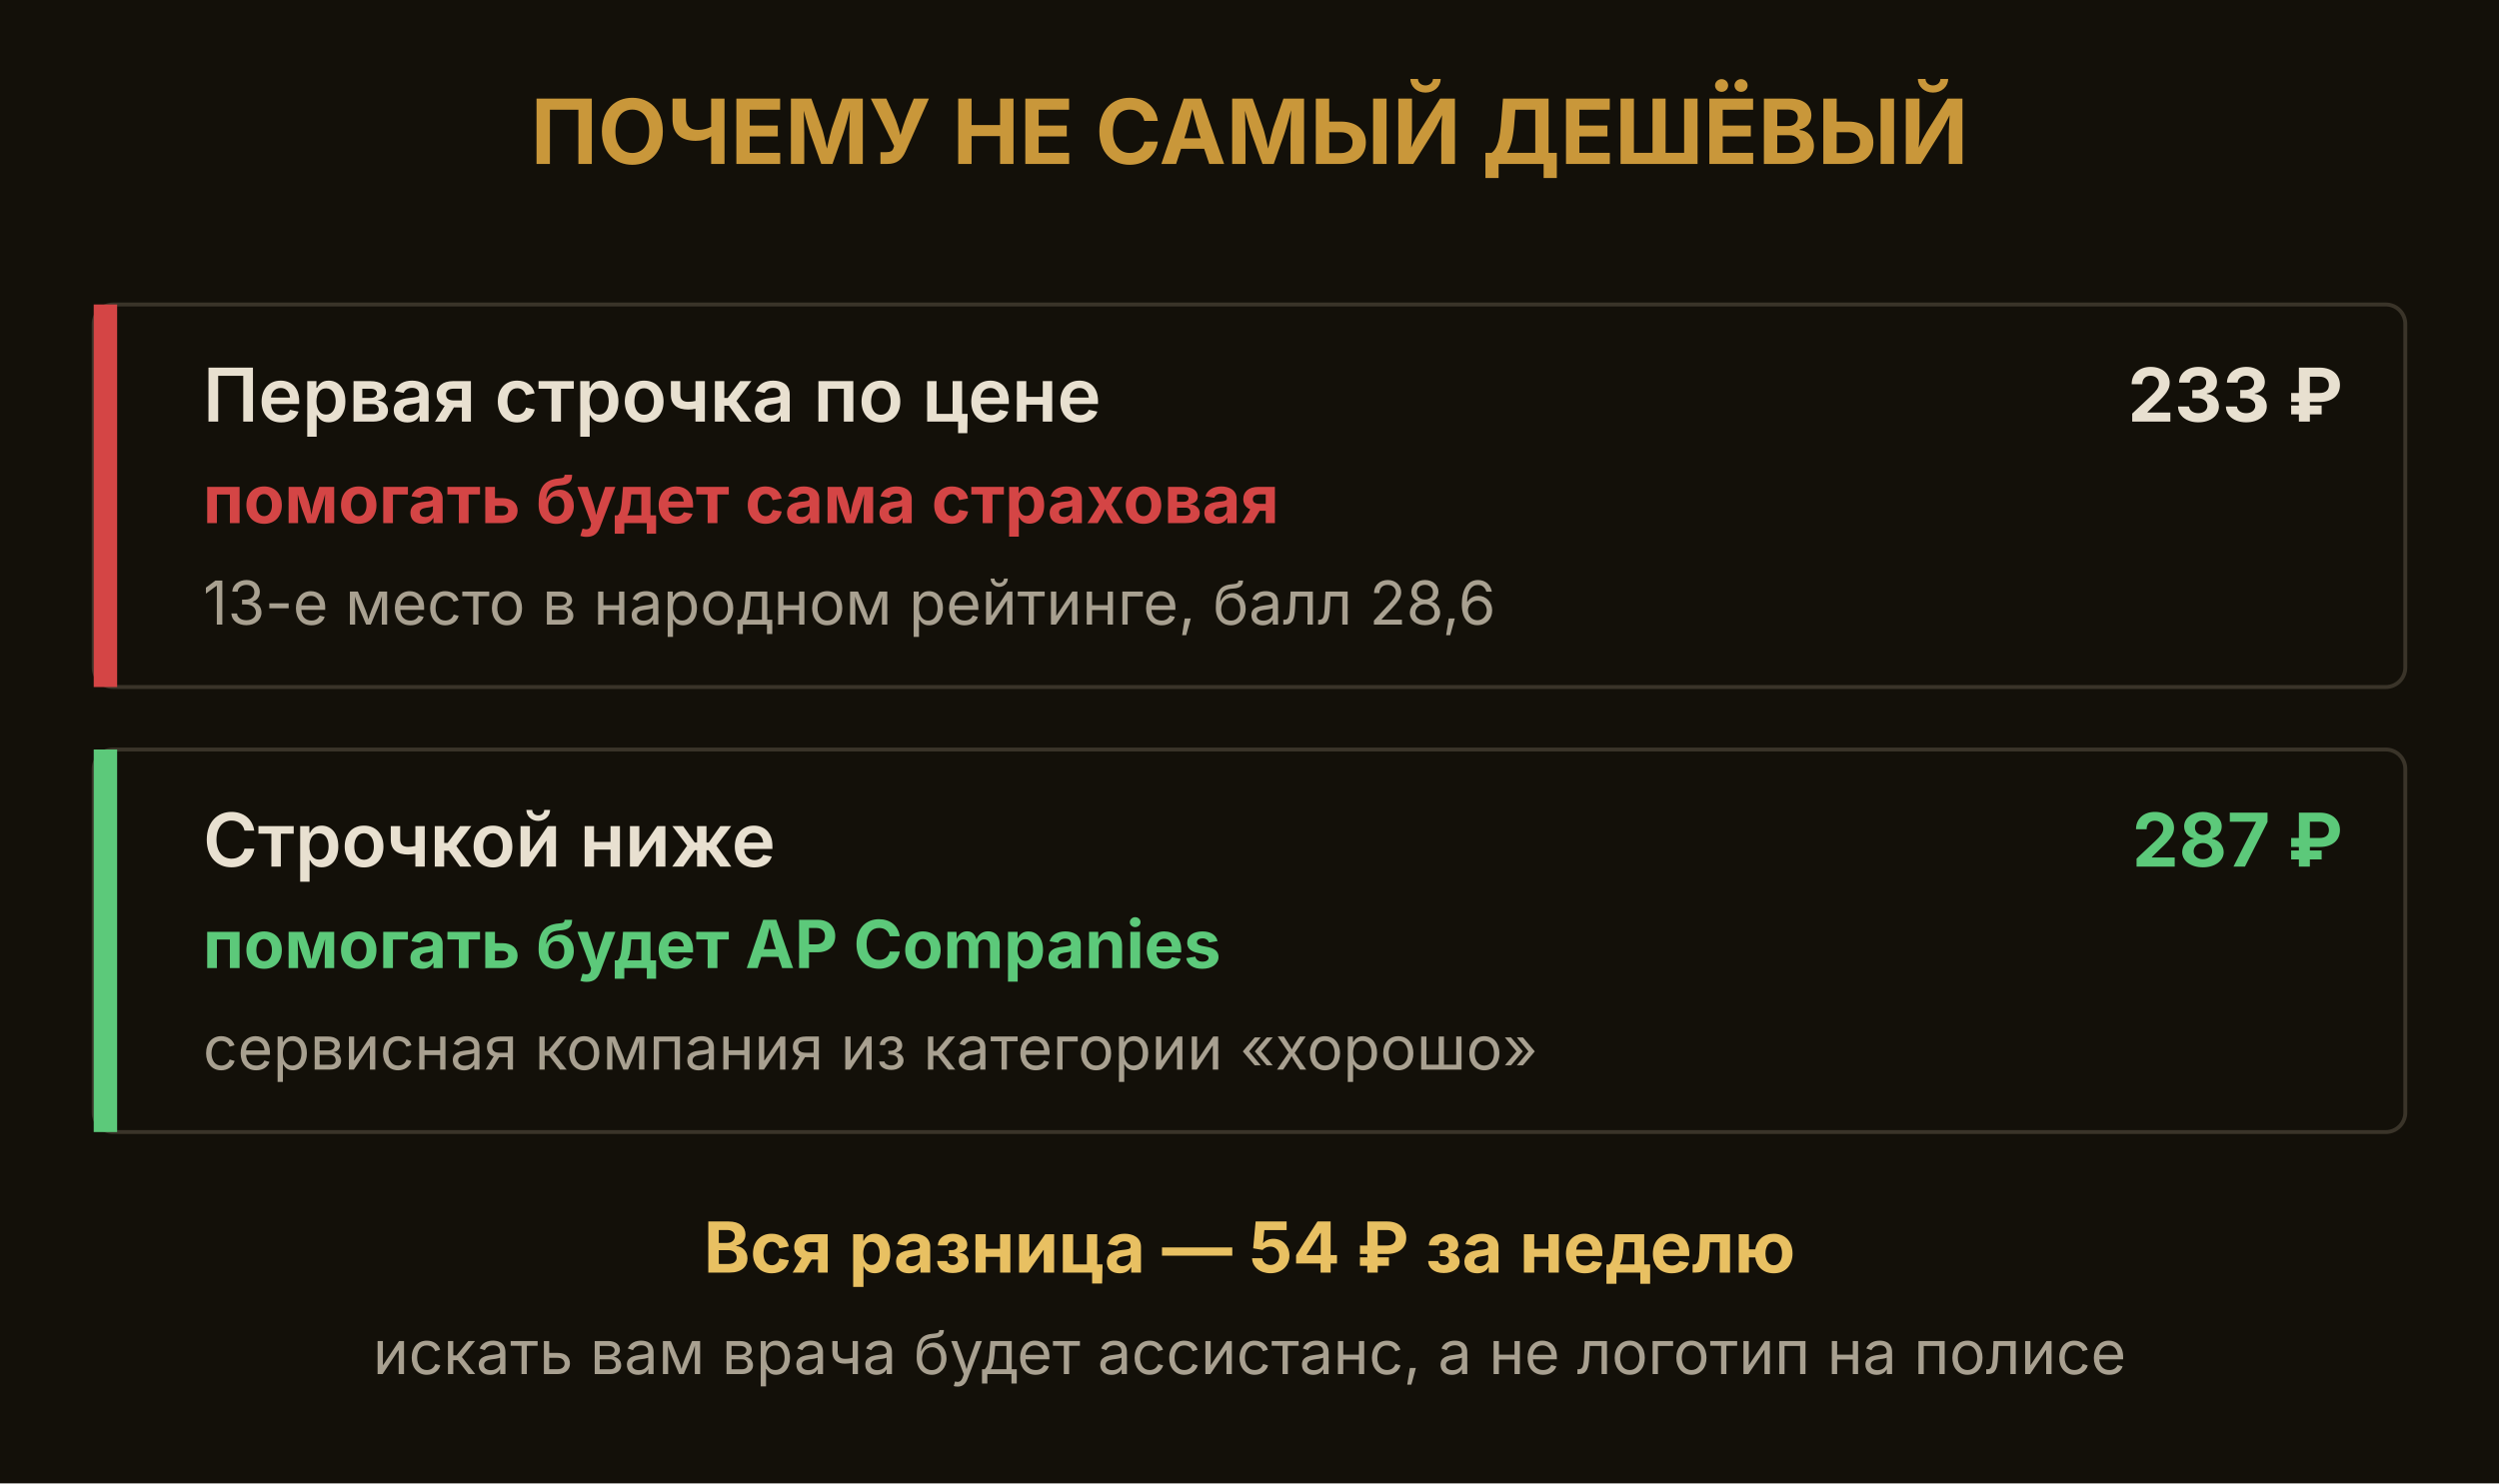
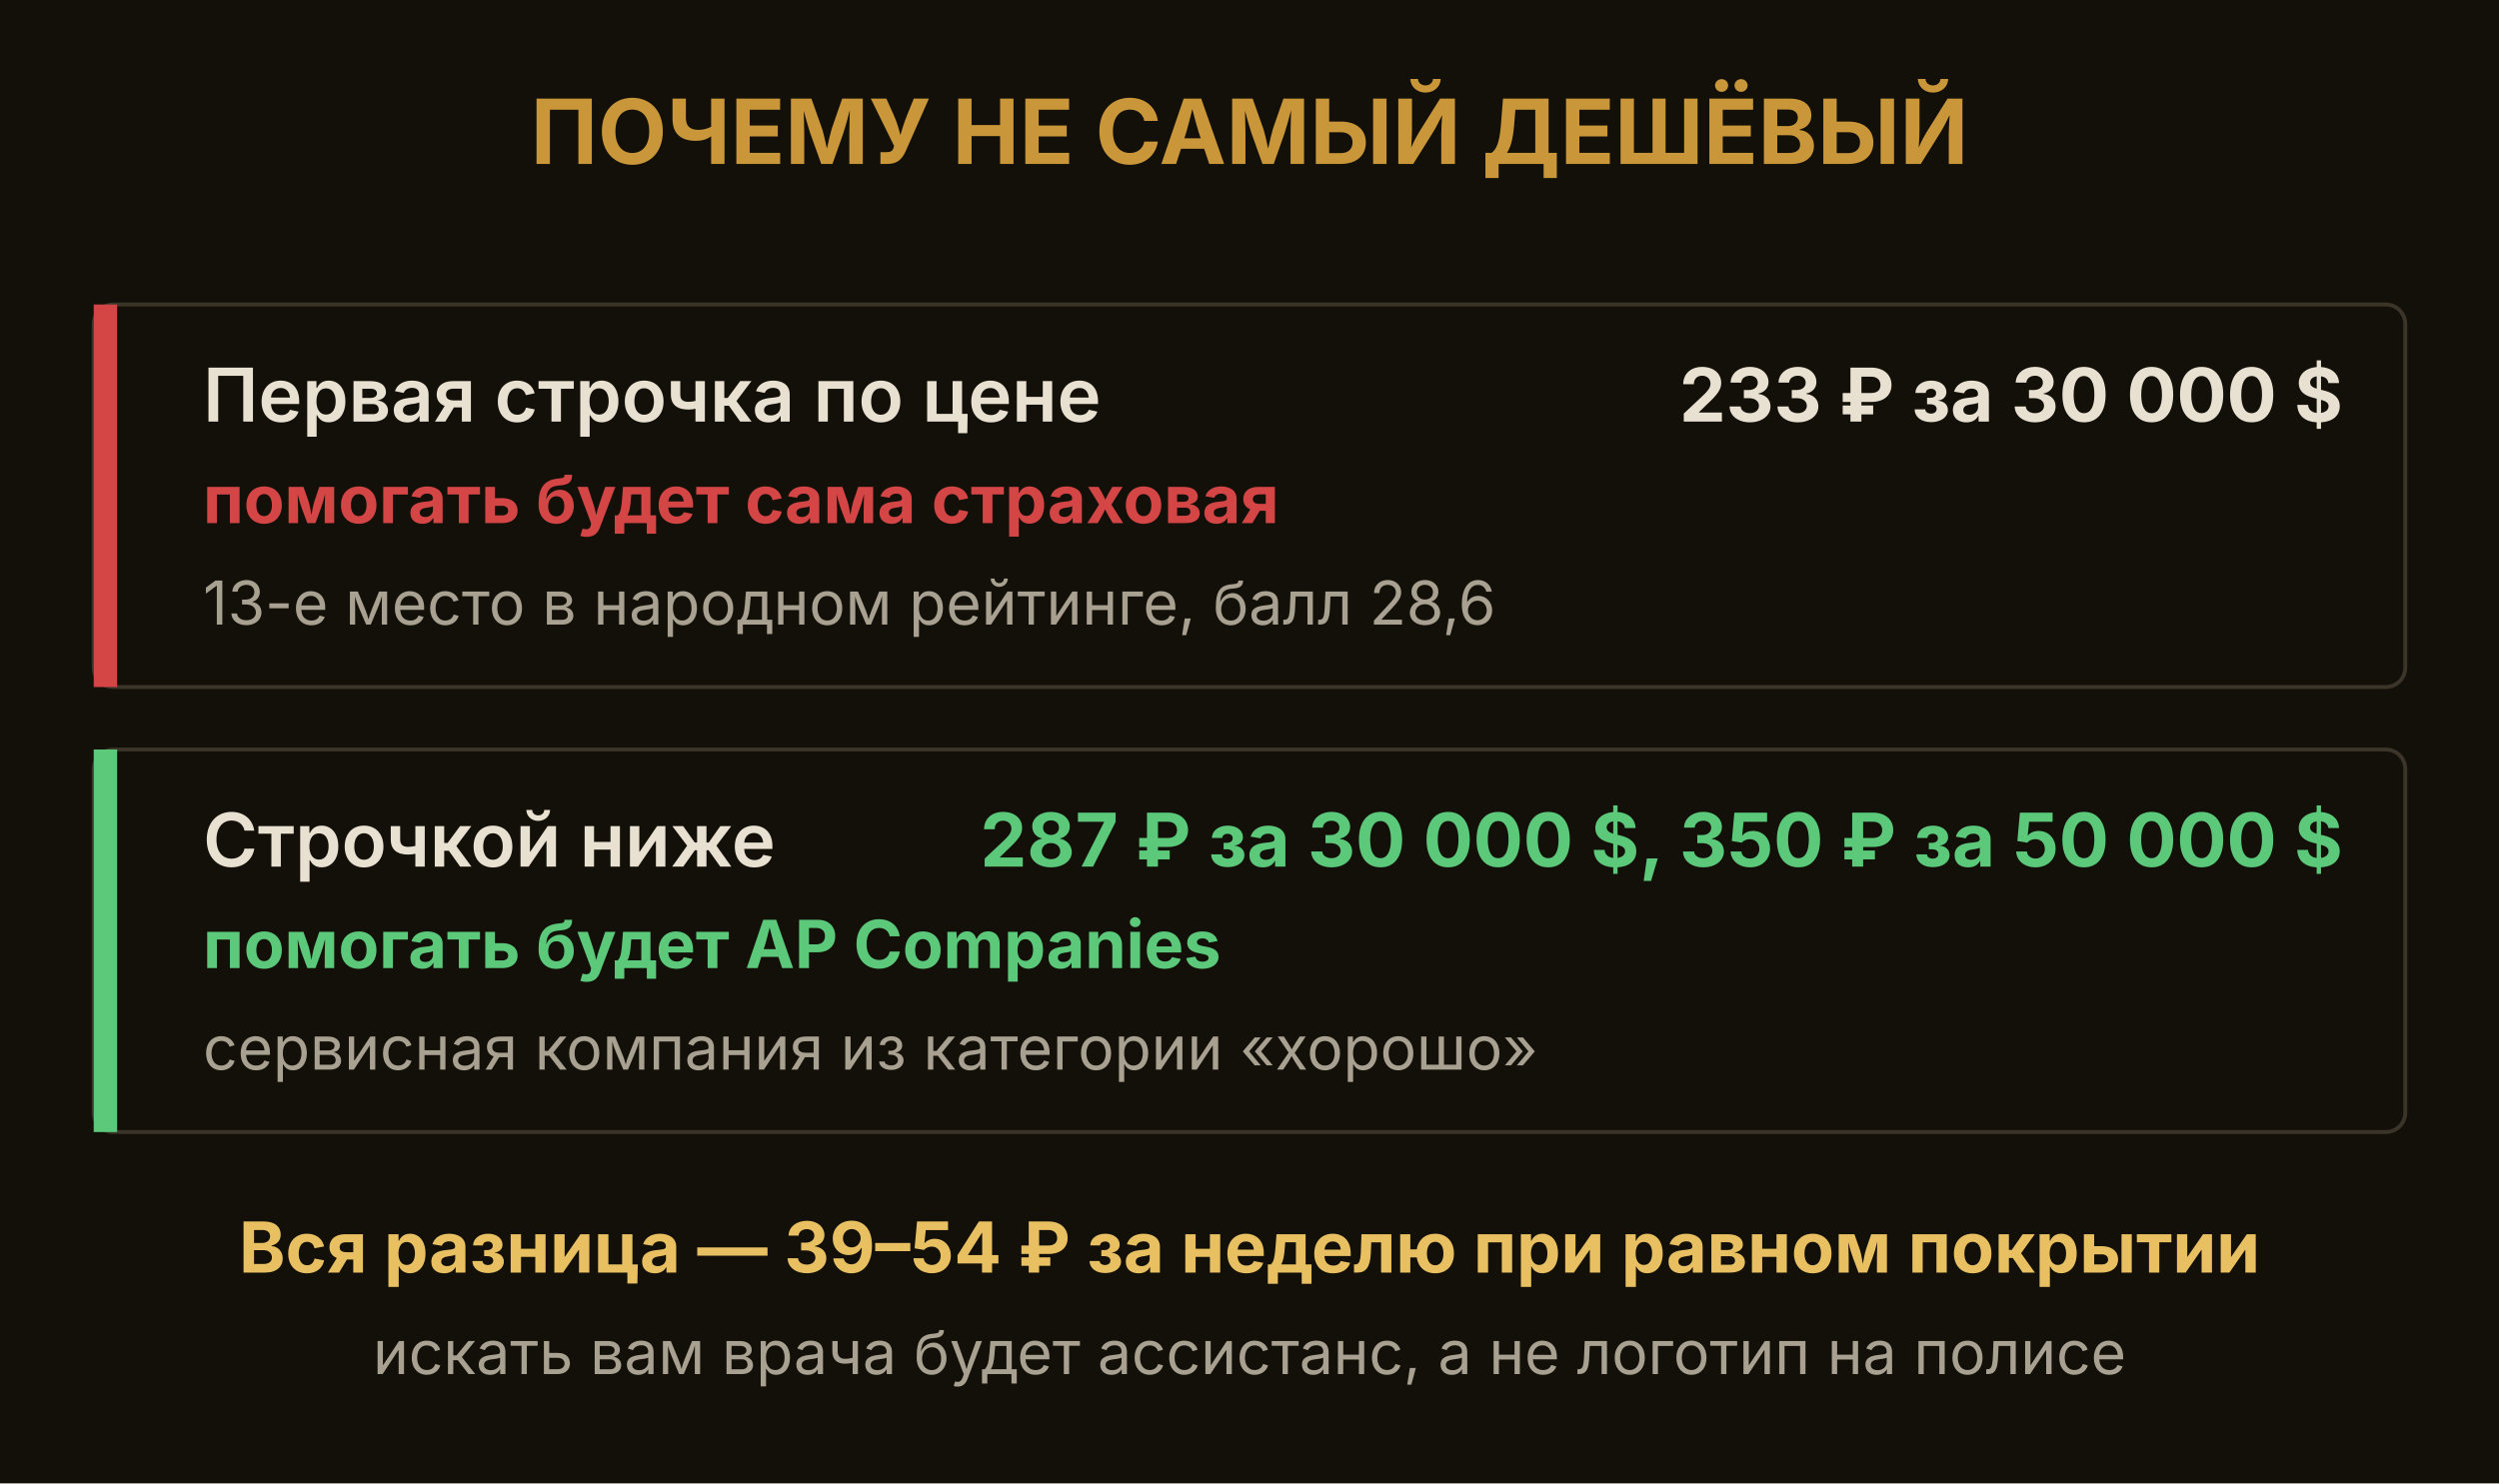
<svg xmlns="http://www.w3.org/2000/svg" viewBox="0 0 640 380" width="640" height="380" font-family="system-ui,-apple-system,sans-serif">
  <rect width="640" height="380" fill="#131009" />
  <text x="320" y="42" text-anchor="middle" fill="#c9973a" font-size="23" font-weight="700">ПОЧЕМУ НЕ САМЫЙ ДЕШЁВЫЙ</text>
  <rect x="24" y="78" width="592" height="98" rx="5" fill="none" stroke="#3a3429" />
  <rect x="24" y="78" width="6" height="98" fill="#d44545" />
  <text x="52" y="108" fill="#e8e0d0" font-size="19" font-weight="600">Первая строчка по цене</text>
-   <text x="600" y="108" text-anchor="end" fill="#e8e0d0" font-size="19" font-weight="700">233 ₽</text>
+   <text x="600" y="108" text-anchor="end" fill="#e8e0d0" font-size="19" font-weight="700">233 ₽ за 30 000 $</text>
  <text x="52" y="134" fill="#d44545" font-size="17" font-weight="700">помогать будет сама страховая</text>
  <text x="52" y="160" fill="#a8a090" font-size="15.5">13-е место в народном рейтинге, балл 28,6</text>
  <rect x="24" y="192" width="592" height="98" rx="5" fill="none" stroke="#3a3429" />
  <rect x="24" y="192" width="6" height="98" fill="#5cc97a" />
  <text x="52" y="222" fill="#e8e0d0" font-size="19" font-weight="600">Строчкой ниже</text>
-   <text x="600" y="222" text-anchor="end" fill="#5cc97a" font-size="19" font-weight="700">287 ₽</text>
+   <text x="600" y="222" text-anchor="end" fill="#5cc97a" font-size="19" font-weight="700">287 ₽ за 30 000 $, 350 ₽ за 50 000 $</text>
  <text x="52" y="248" fill="#5cc97a" font-size="17" font-weight="700">помогать будет AP Companies</text>
  <text x="52" y="274" fill="#a8a090" font-size="15.5">сервисная компания из категории «хорошо»</text>
-   <text x="320" y="326" text-anchor="middle" fill="#e8c062" font-size="18" font-weight="700">Вся разница — 54 ₽ за неделю</text>
+   <text x="320" y="326" text-anchor="middle" fill="#e8c062" font-size="18" font-weight="700">Вся разница — 39–54 ₽ за неделю при равном покрытии</text>
  <text x="320" y="352" text-anchor="middle" fill="#a8a090" font-size="15.5">искать вам врача будет ассистанс, а не логотип на полисе</text>
</svg>
